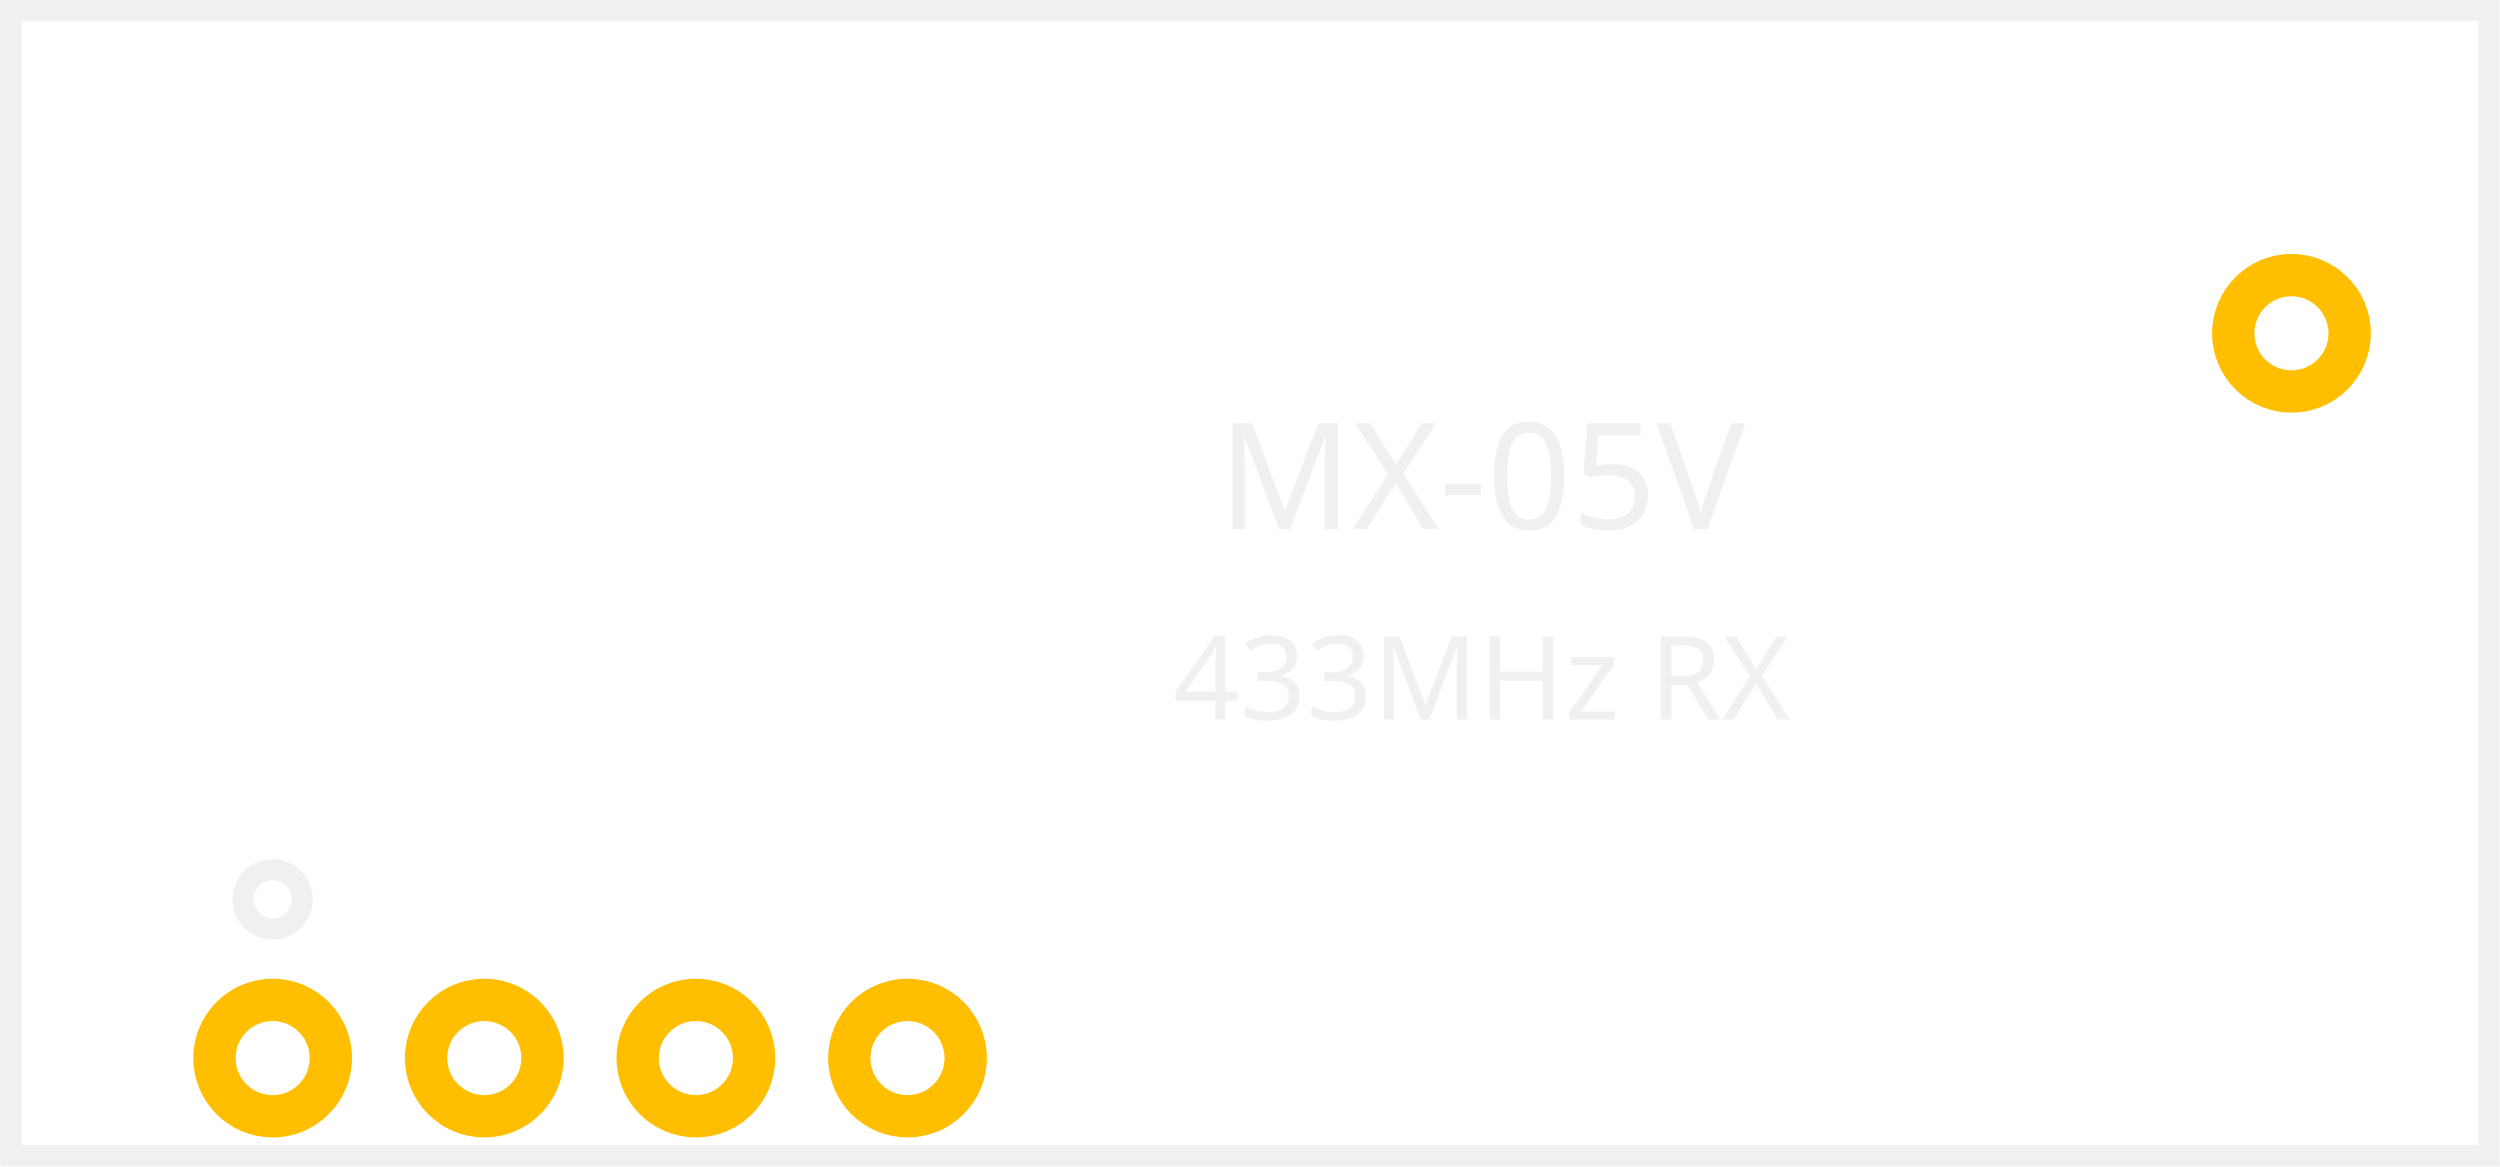
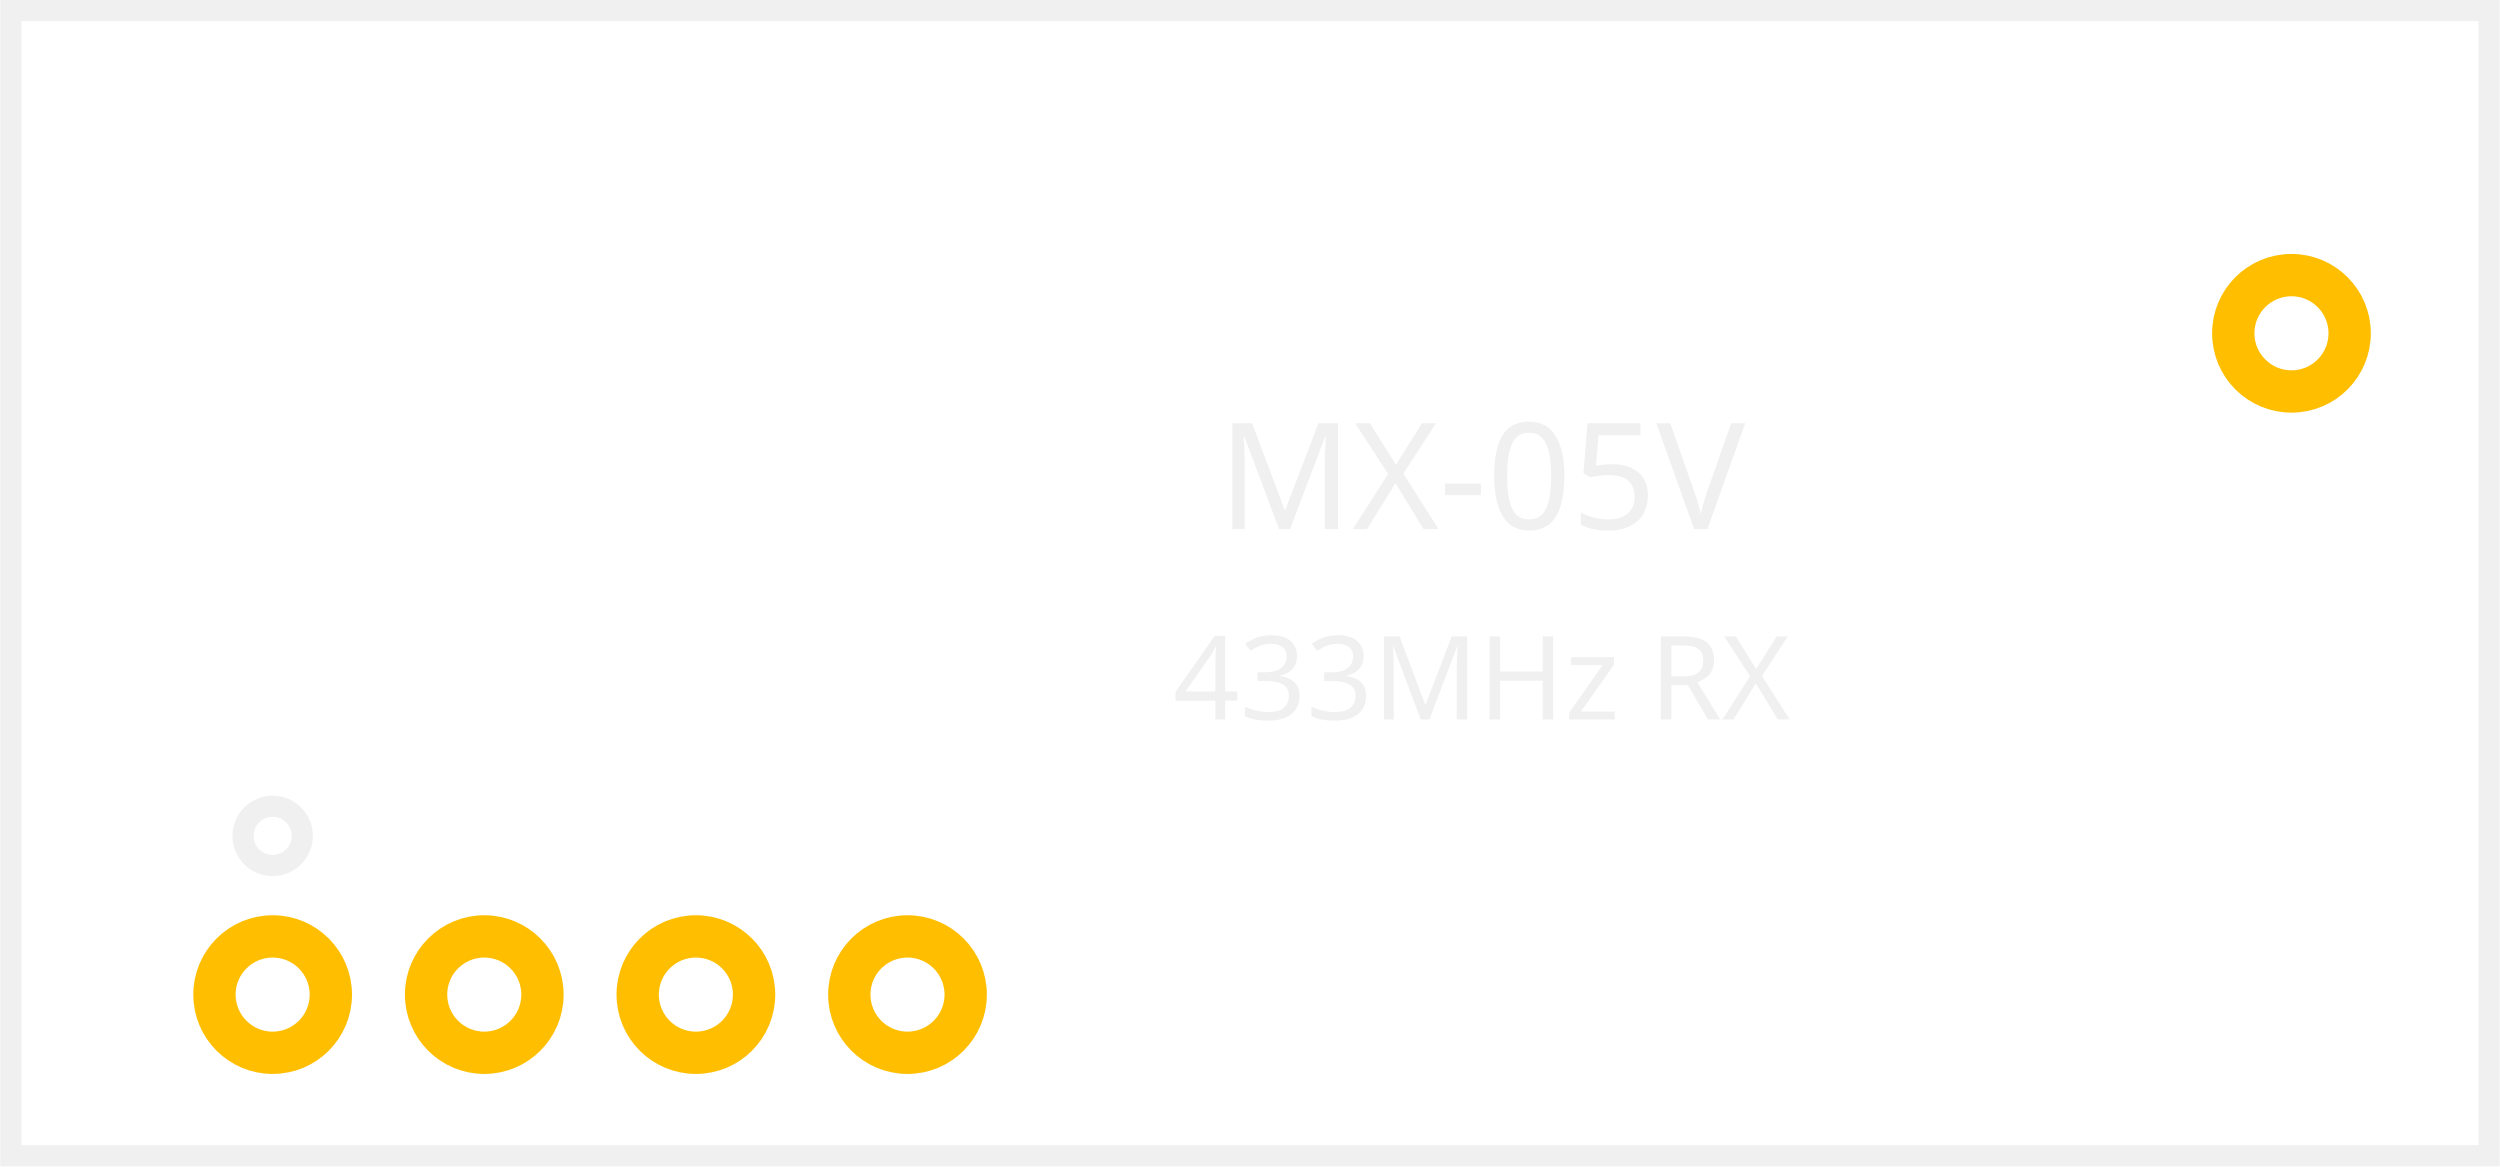
<svg xmlns="http://www.w3.org/2000/svg" version="1.1" width="1.181in" height="0.551in" viewBox="0 0 1181.10 551.18">
  <g id="copper1">
    <g id="copper0">
-       <circle id="connector0pin" cx="128.7" cy="500.0" r="27.5" fill="none" stroke="rgb(255, 191, 0)" stroke-width="20" />
-       <circle id="connector1pin" cx="228.7" cy="500.0" r="27.5" fill="none" stroke="rgb(255, 191, 0)" stroke-width="20" />
-       <circle id="connector2pin" cx="328.7" cy="500.0" r="27.5" fill="none" stroke="rgb(255, 191, 0)" stroke-width="20" />
-       <circle id="connector3pin" cx="428.7" cy="500.0" r="27.5" fill="none" stroke="rgb(255, 191, 0)" stroke-width="20" />
+       <circle id="connector0pin" cx="128.7" cy="470.0" r="27.5" fill="none" stroke="rgb(255, 191, 0)" stroke-width="20" />
+       <circle id="connector1pin" cx="228.7" cy="470.0" r="27.5" fill="none" stroke="rgb(255, 191, 0)" stroke-width="20" />
+       <circle id="connector2pin" cx="328.7" cy="470.0" r="27.5" fill="none" stroke="rgb(255, 191, 0)" stroke-width="20" />
+       <circle id="connector3pin" cx="428.7" cy="470.0" r="27.5" fill="none" stroke="rgb(255, 191, 0)" stroke-width="20" />
      <circle id="connector4pin" cx="1082.7" cy="157.5" r="27.5" fill="none" stroke="rgb(255, 191, 0)" stroke-width="20" />
    </g>
  </g>
  <g id="silkscreen">
    <rect x="5" y="5" width="1171.10" height="541.18" fill="none" stroke="#f0f0f0" stroke-width="10" />
-     <circle cx="128.7" cy="425" r="14" fill="none" stroke="#f0f0f0" stroke-width="10" />
+     <circle cx="128.7" cy="395" r="14" fill="none" stroke="#f0f0f0" stroke-width="10" />
    <text x="700" y="250" font-family="OCR-Fritzing-mono" font-size="70" fill="#f0f0f0" text-anchor="middle">MX-05V</text>
    <text x="700" y="340" font-family="OCR-Fritzing-mono" font-size="55" fill="#f0f0f0" text-anchor="middle">433MHz RX</text>
  </g>
</svg>
